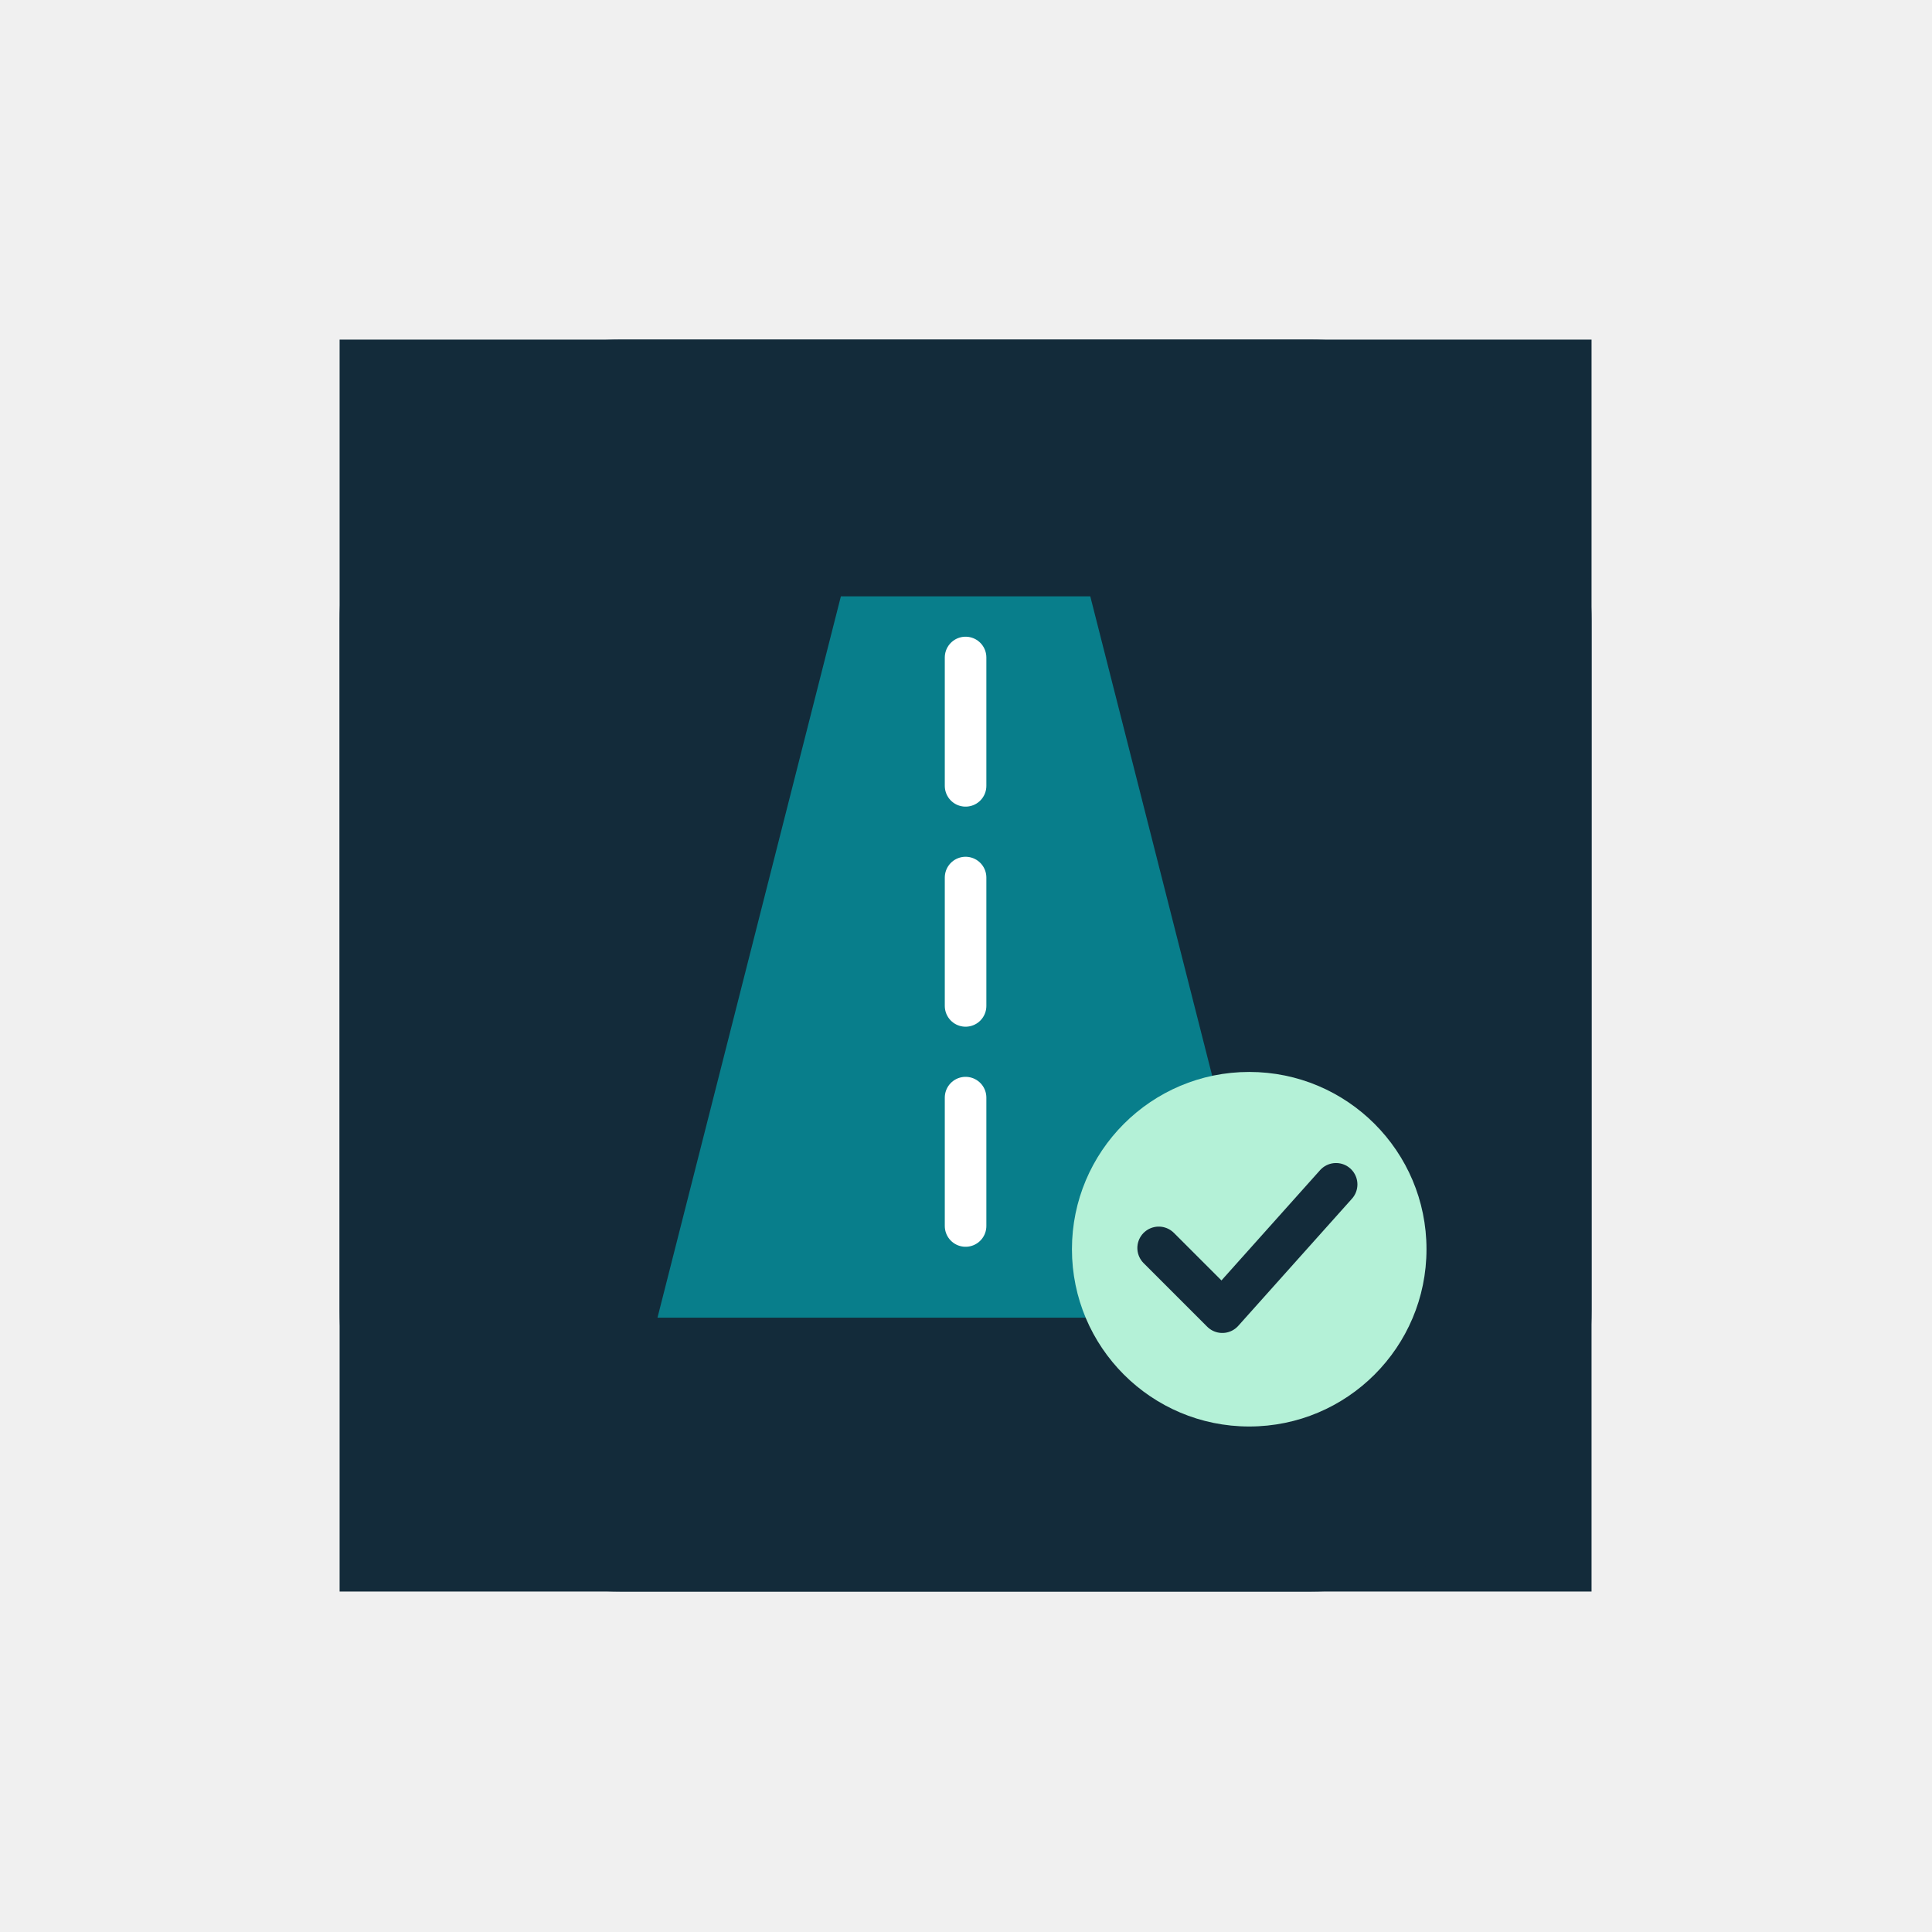
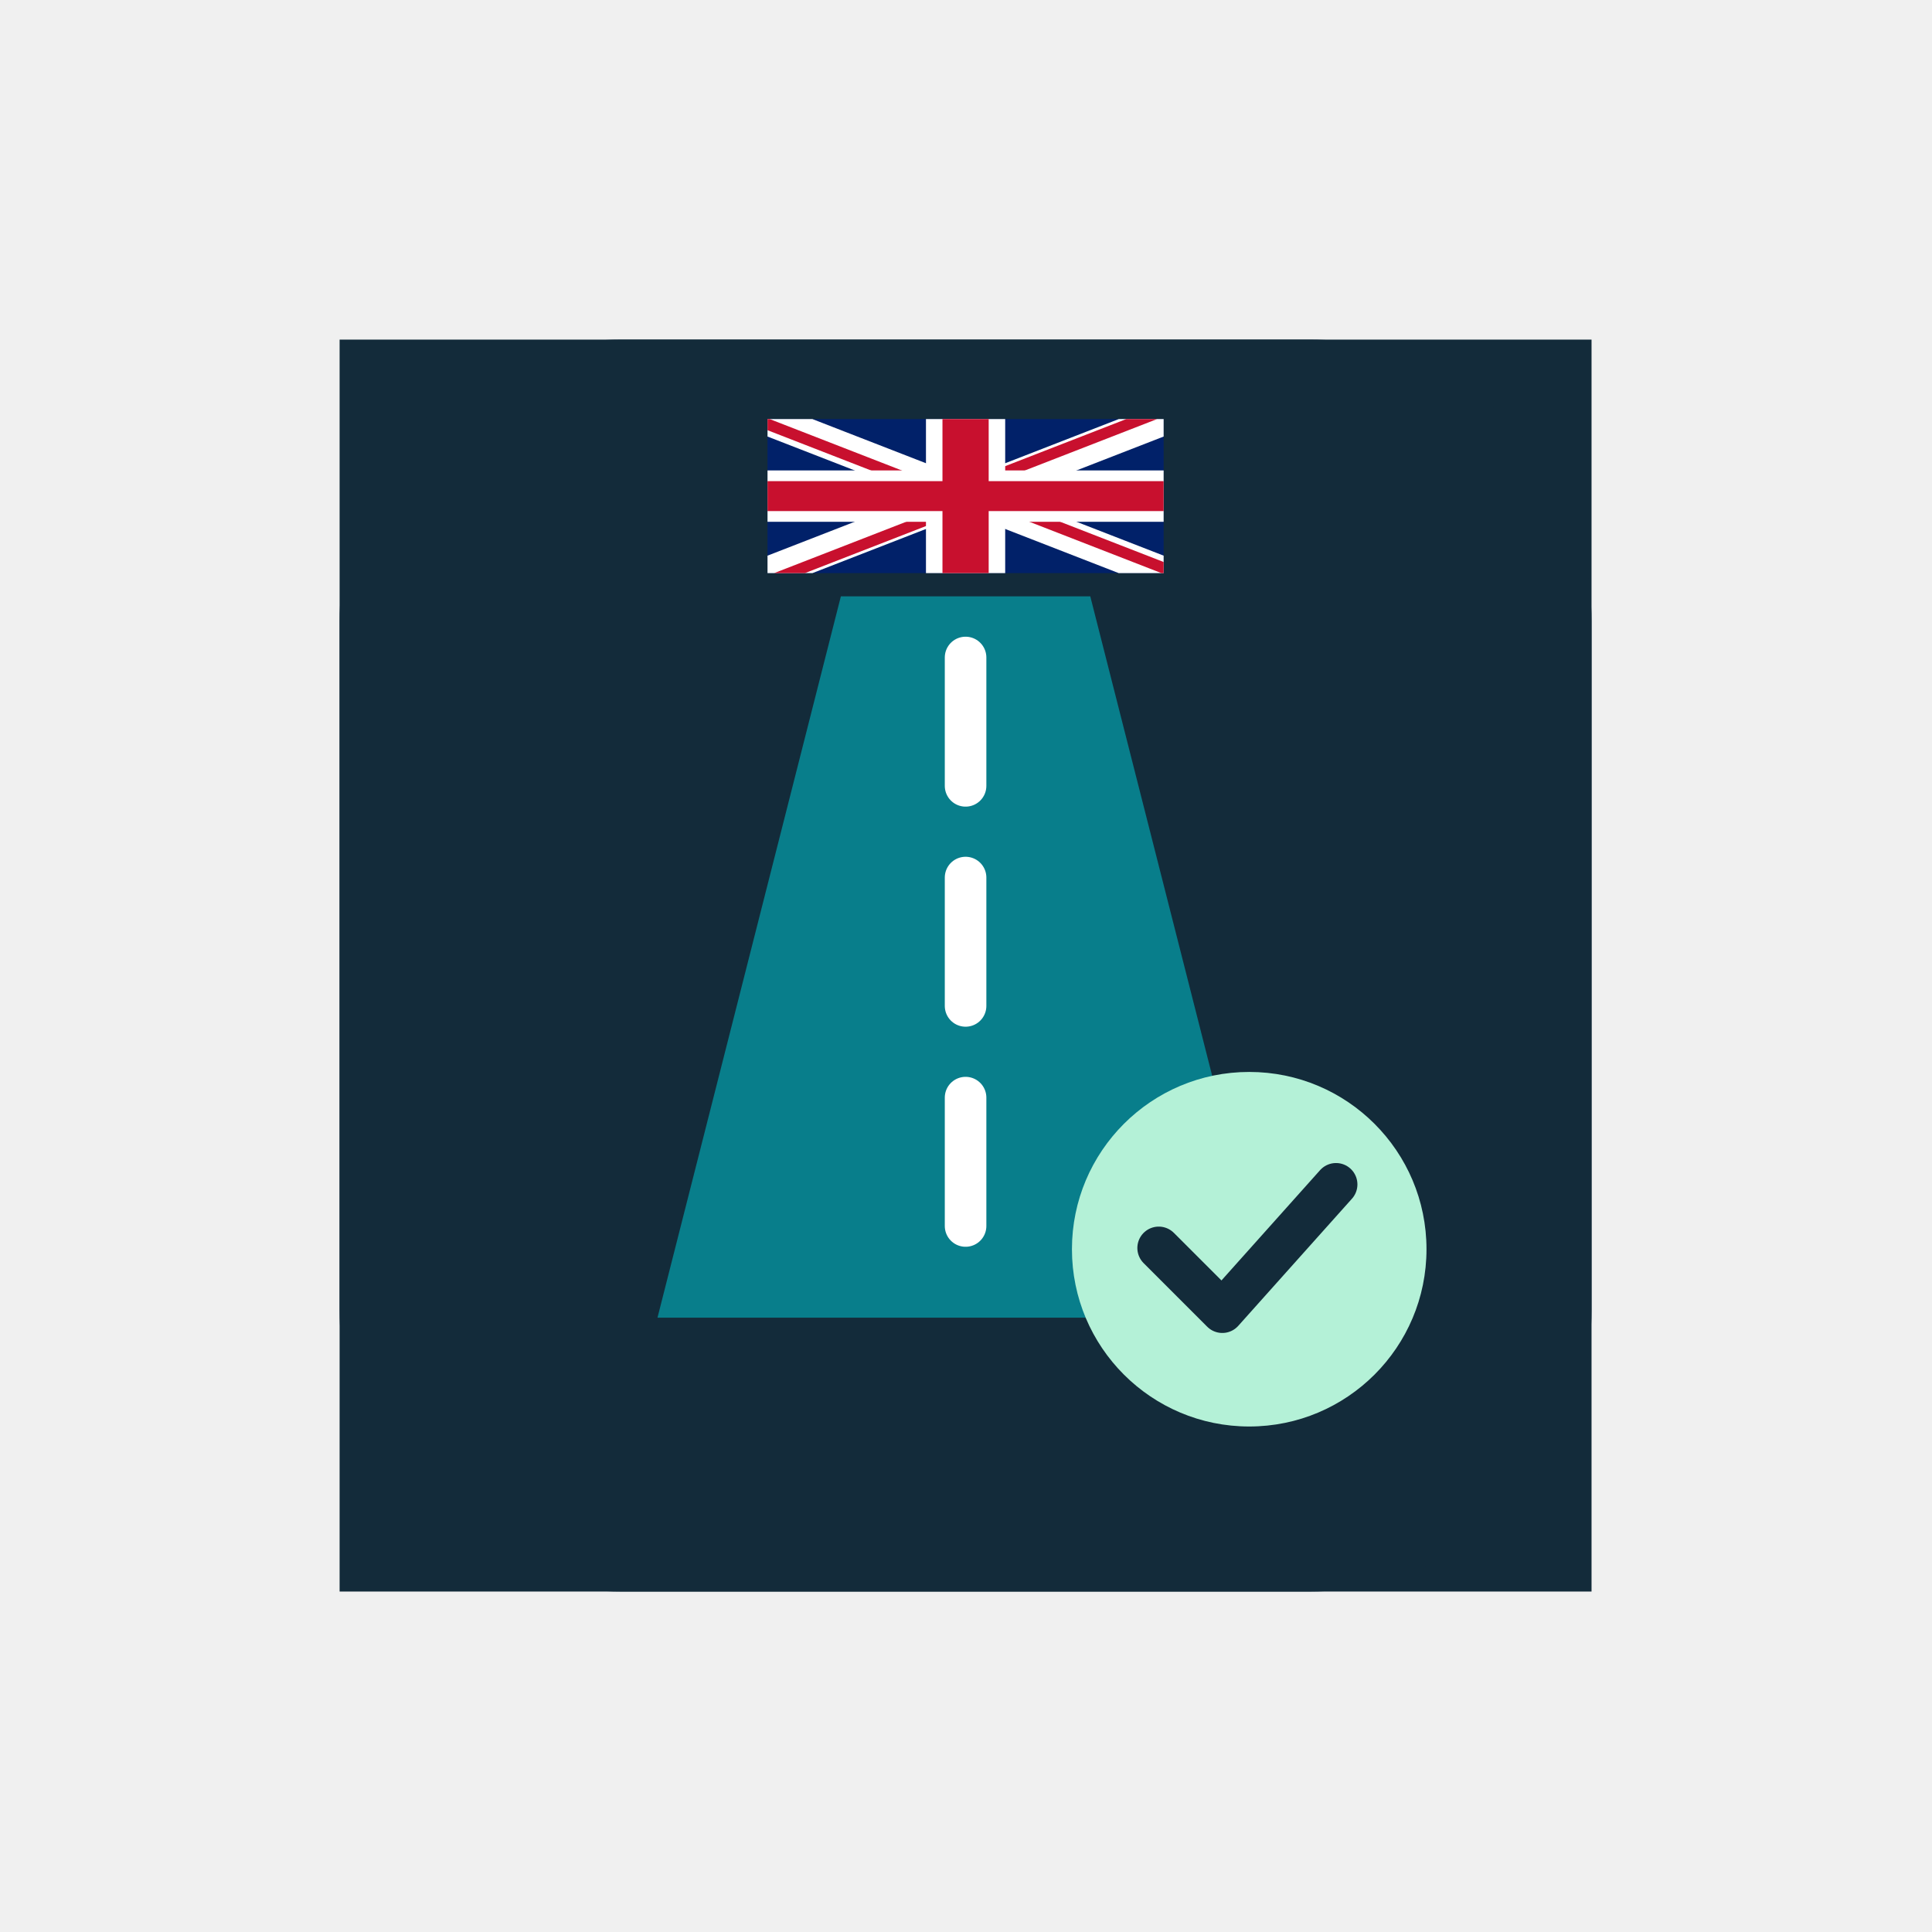
<svg xmlns="http://www.w3.org/2000/svg" width="1024" height="1024" viewBox="0 0 1024 1024">
  <g transform="translate(180 180) scale(0.648)">
    <rect width="1024" height="1024" fill="#132B3A" />
    <rect width="1024" height="1024" rx="230" fill="#132B3A" />
    <path d="M260 800L410 210H614L764 800Z" fill="#087E8B" />
    <path d="M512 260V365M512 440V545M512 620V725" stroke="#FFF" stroke-width="34" stroke-linecap="round" />
    <circle cx="744" cy="744" r="145" fill="#B4F1D7" />
    <path d="M670 743L722 795L815 691" fill="none" stroke="#132B3A" stroke-width="35" stroke-linecap="round" stroke-linejoin="round" />
+     <g transform="translate(350 65) scale(5.4 3.5)">
+       <defs>
+         <clipPath id="edge">
+           <rect width="60" height="36" />
+         </clipPath>
+       </defs>
+       <g clip-path="url(#edge)">
+         <rect width="60" height="36" fill="#012169" />
+         <path d="M0 0L60 36M60 0L0 36" stroke="#FFF" stroke-width="7" />
+         <path d="M-2 0L28 18M32 18L62 36M60 -2L30 16M30 20L0 38" stroke="#C8102E" stroke-width="2.4" />
+         <path d="M30 0V36M0 18H60" stroke="#FFF" stroke-width="12" />
+         <path d="M30 0V36M0 18H60" stroke="#C8102E" stroke-width="7" />
+       </g>
+     </g>
  </g>
</svg>
